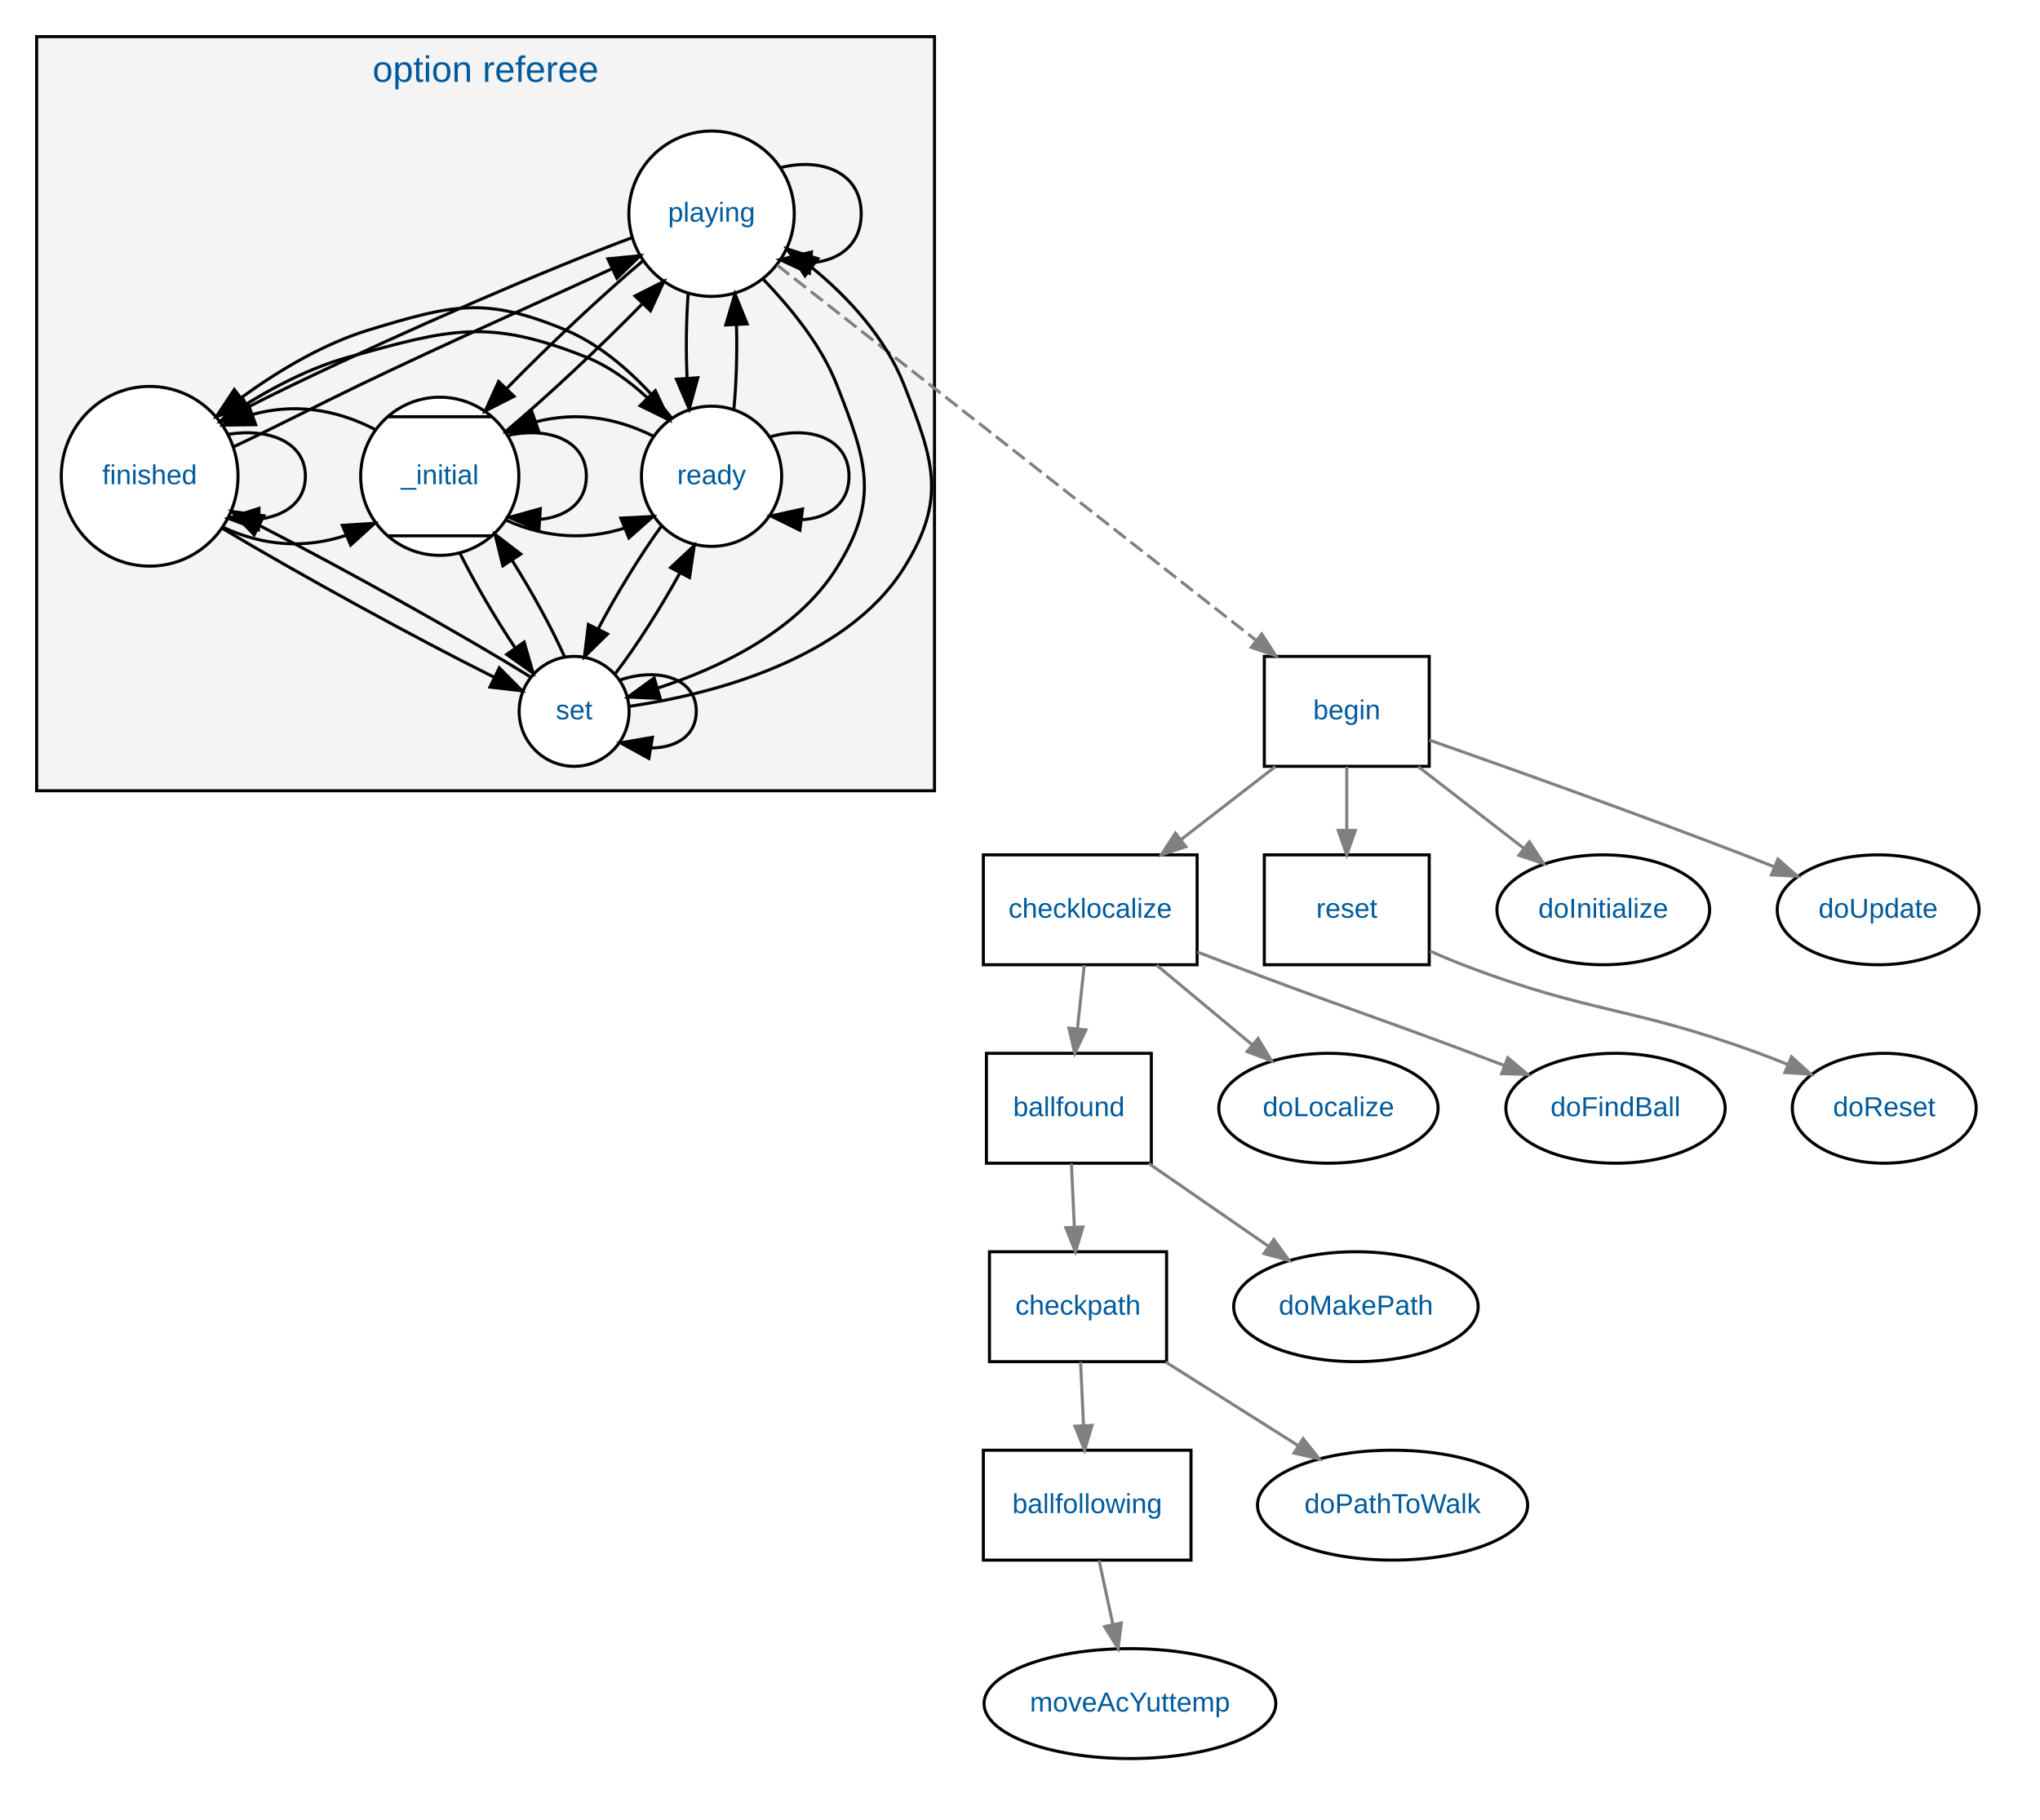
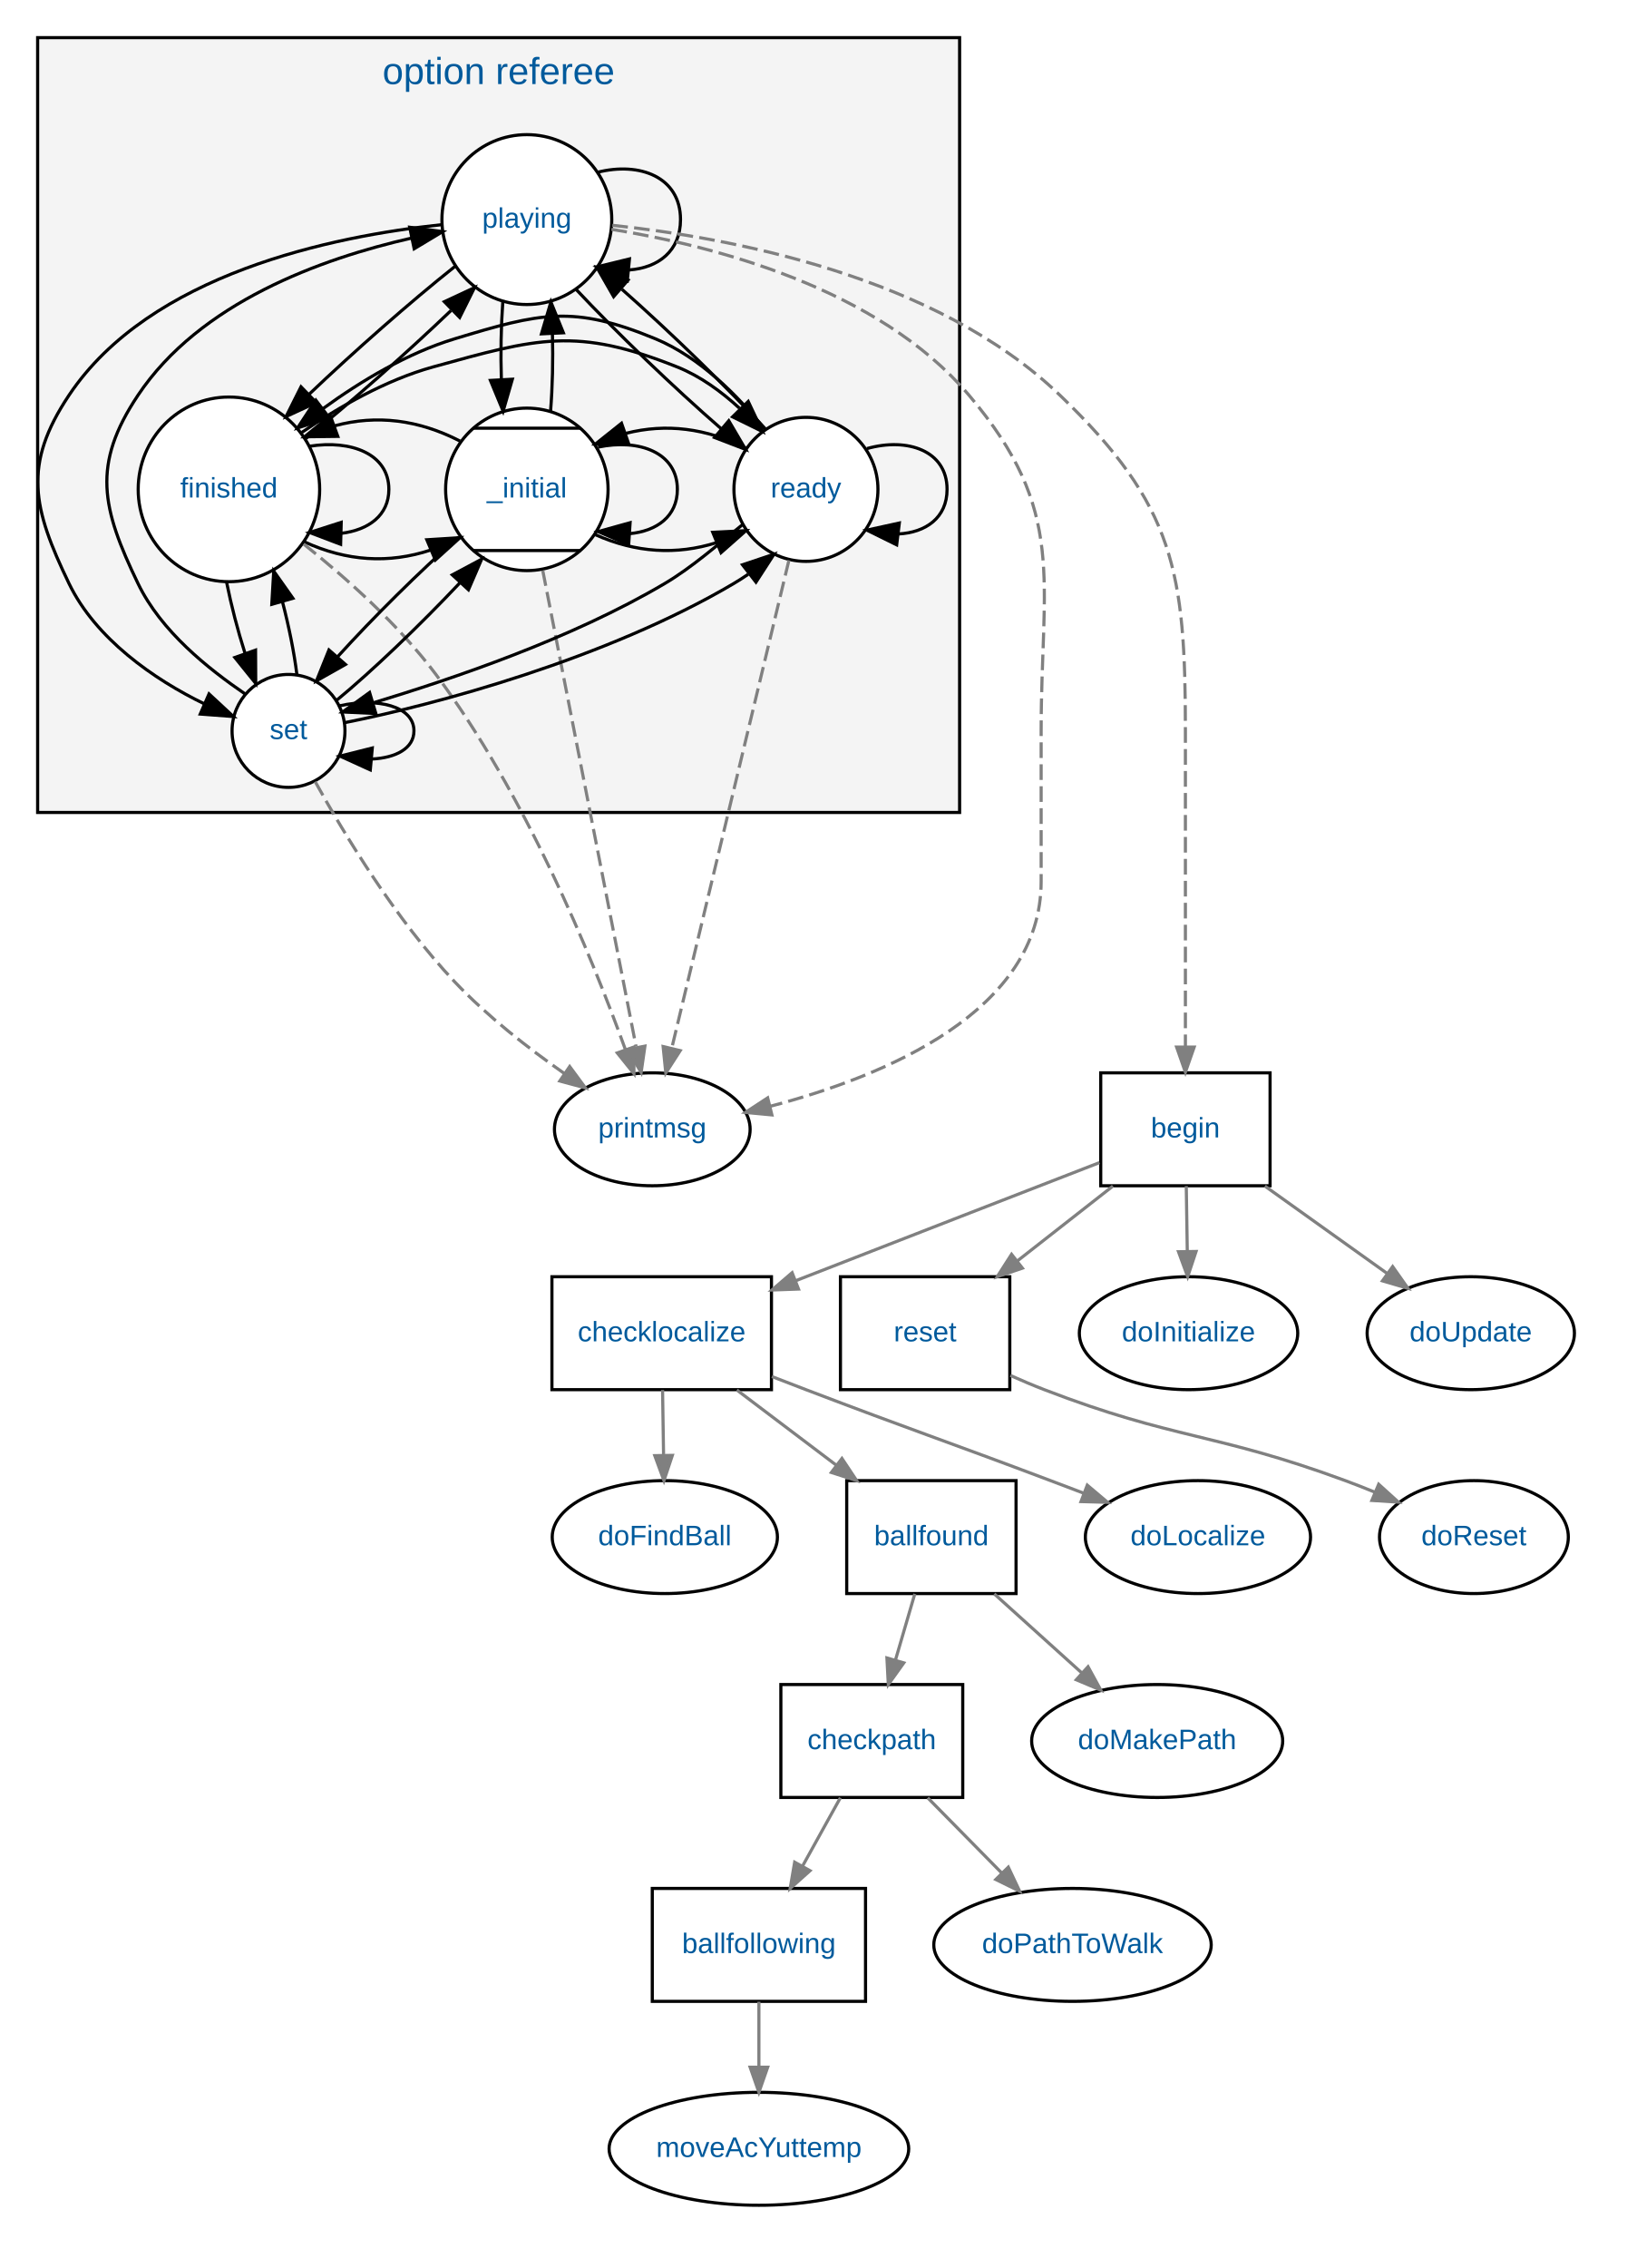
- <svg xmlns="http://www.w3.org/2000/svg" xmlns:xlink="http://www.w3.org/1999/xlink" width="668pt" height="596pt" viewBox="0.00 0.00 668.00 596.00">
-   <g id="graph1" class="graph" transform="scale(1 1) rotate(0) translate(4 592)">
-     <polygon fill="white" stroke="white" points="-4,5 -4,-592 665,-592 665,5 -4,5" />
+ <svg xmlns="http://www.w3.org/2000/svg" xmlns:xlink="http://www.w3.org/1999/xlink" width="522pt" height="723pt" viewBox="0.00 0.00 522.00 723.00">
+   <g id="graph1" class="graph" transform="scale(1 1) rotate(0) translate(4 719)">
+     <polygon fill="white" stroke="white" points="-4,5 -4,-719 519,-719 519,5 -4,5" />
    <g id="graph2" class="cluster">
-       <polygon fill="#f4f4f4" stroke="black" points="8,-333 8,-580 302,-580 302,-333 8,-333" />
-       <text text-anchor="middle" x="155" y="-565.2" font-family="Arial" font-size="12.00" fill="#005a9c">option referee</text>
+       <polygon fill="#f4f4f4" stroke="black" points="8,-460 8,-707 302,-707 302,-460 8,-460" />
+       <text text-anchor="middle" x="155" y="-692.2" font-family="Arial" font-size="12.00" fill="#005a9c">option referee</text>
    </g>
    <g id="graph11" class="cluster">
-       <polygon fill="none" stroke="#ffffff" points="310,-8 310,-385 652,-385 652,-8 310,-8" />
+       <polygon fill="none" stroke="#ffffff" points="164,-8 164,-385 506,-385 506,-8 164,-8" />
    </g>
    <g id="node4" class="node">
      <a xlink:href="option.referee.html#state_playing" xlink:title="playing">
-         <ellipse fill="#ffffff" stroke="black" cx="229" cy="-522" rx="27.078" ry="27.078" />
-         <text text-anchor="middle" x="229" y="-519.4" font-family="Arial" font-size="9.00" fill="#005a9c">playing</text>
+         <ellipse fill="#ffffff" stroke="black" cx="164" cy="-649" rx="27.078" ry="27.078" />
+         <text text-anchor="middle" x="164" y="-646.4" font-family="Arial" font-size="9.00" fill="#005a9c">playing</text>
      </a>
    </g>
    <g id="edge11" class="edge">
-       <path fill="none" stroke="black" d="M251.427,-537.053C265.08,-540.539 278,-535.521 278,-522 278,-511.965 270.883,-506.613 261.632,-505.946" />
-       <polygon fill="black" stroke="black" points="261.038,-502.488 251.427,-506.947 261.721,-509.454 261.038,-502.488" />
+       <path fill="none" stroke="black" d="M186.427,-664.053C200.08,-667.539 213,-662.521 213,-649 213,-638.965 205.883,-633.613 196.632,-632.946" />
+       <polygon fill="black" stroke="black" points="196.038,-629.488 186.427,-633.947 196.721,-636.454 196.038,-629.488" />
    </g>
    <g id="node7" class="node">
      <a xlink:href="option.referee.html#state_finished" xlink:title="finished">
-         <ellipse fill="#ffffff" stroke="black" cx="45" cy="-436" rx="28.934" ry="29.433" />
-         <text text-anchor="middle" x="45" y="-433.4" font-family="Arial" font-size="9.00" fill="#005a9c">finished</text>
+         <ellipse fill="#ffffff" stroke="black" cx="69" cy="-563" rx="28.934" ry="29.433" />
+         <text text-anchor="middle" x="69" y="-560.4" font-family="Arial" font-size="9.00" fill="#005a9c">finished</text>
      </a>
    </g>
    <g id="edge15" class="edge">
-       <path fill="none" stroke="black" d="M202.995,-514.176C174.776,-503.647 129.762,-484.138 92,-466 87.205,-463.697 82.219,-461.23 77.342,-458.737" />
-       <polygon fill="black" stroke="black" points="78.657,-455.476 68.173,-453.947 75.415,-461.68 78.657,-455.476" />
+       <path fill="none" stroke="black" d="M141.015,-634.02C126.886,-622.791 109,-607.047 94.482,-593.236" />
+       <polygon fill="black" stroke="black" points="96.855,-590.661 87.234,-586.223 91.987,-595.692 96.855,-590.661" />
    </g>
    <g id="node9" class="node">
      <a xlink:href="option.referee.html#state__initial" xlink:title="_initial">
-         <ellipse fill="#ffffff" stroke="black" cx="140" cy="-436" rx="25.901" ry="25.901" />
-         <polyline fill="none" stroke="black" points="157.196,-455.5 122.804,-455.5 " />
-         <polyline fill="none" stroke="black" points="157.196,-416.5 122.804,-416.5 " />
-         <text text-anchor="middle" x="140" y="-433.4" font-family="Arial" font-size="9.00" fill="#005a9c">_initial</text>
+         <ellipse fill="#ffffff" stroke="black" cx="164" cy="-563" rx="25.901" ry="25.901" />
+         <polyline fill="none" stroke="black" points="181.196,-582.5 146.804,-582.5 " />
+         <polyline fill="none" stroke="black" points="181.196,-543.5 146.804,-543.5 " />
+         <text text-anchor="middle" x="164" y="-560.4" font-family="Arial" font-size="9.00" fill="#005a9c">_initial</text>
      </a>
    </g>
    <g id="edge13" class="edge">
-       <path fill="none" stroke="black" d="M206.591,-506.625C192.877,-495.048 175.653,-478.837 162.033,-464.867" />
-       <polygon fill="black" stroke="black" points="164.32,-462.194 154.882,-457.379 159.258,-467.028 164.32,-462.194" />
+       <path fill="none" stroke="black" d="M156.332,-622.73C155.763,-614.95 155.611,-606.304 155.876,-598.062" />
+       <polygon fill="black" stroke="black" points="159.379,-598.11 156.435,-587.933 152.389,-597.725 159.379,-598.11" />
    </g>
    <g id="node11" class="node">
      <a xlink:href="option.referee.html#state_ready" xlink:title="ready">
-         <ellipse fill="#ffffff" stroke="black" cx="229" cy="-436" rx="22.958" ry="22.958" />
-         <text text-anchor="middle" x="229" y="-433.4" font-family="Arial" font-size="9.00" fill="#005a9c">ready</text>
+         <ellipse fill="#ffffff" stroke="black" cx="253" cy="-563" rx="22.958" ry="22.958" />
+         <text text-anchor="middle" x="253" y="-560.4" font-family="Arial" font-size="9.00" fill="#005a9c">ready</text>
      </a>
    </g>
    <g id="edge17" class="edge">
-       <path fill="none" stroke="black" d="M221.332,-495.73C220.699,-487.067 220.582,-477.331 220.983,-468.273" />
-       <polygon fill="black" stroke="black" points="224.491,-468.274 221.69,-458.056 217.507,-467.791 224.491,-468.274" />
+       <path fill="none" stroke="black" d="M179.601,-626.853C192.56,-613.037 210.885,-595.431 226.118,-582.207" />
+       <polygon fill="black" stroke="black" points="228.39,-584.869 233.757,-575.734 223.865,-579.529 228.39,-584.869" />
    </g>
    <g id="node14" class="node">
      <a xlink:href="option.referee.html#state_set" xlink:title="set">
-         <ellipse fill="#ffffff" stroke="black" cx="184" cy="-359" rx="18" ry="18" />
-         <text text-anchor="middle" x="184" y="-356.4" font-family="Arial" font-size="9.00" fill="#005a9c">set</text>
+         <ellipse fill="#ffffff" stroke="black" cx="88" cy="-486" rx="18" ry="18" />
+         <text text-anchor="middle" x="88" y="-483.4" font-family="Arial" font-size="9.00" fill="#005a9c">set</text>
      </a>
    </g>
    <g id="edge19" class="edge">
-       <path fill="none" stroke="black" d="M245.871,-500.6C254.875,-491.165 264.811,-479.214 270,-466 279.747,-441.179 284.16,-428.596 270,-406 256.824,-384.974 231.274,-373.12 211.232,-366.578" />
-       <polygon fill="black" stroke="black" points="212.215,-363.219 201.631,-363.698 210.204,-369.924 212.215,-363.219" />
+       <path fill="none" stroke="black" d="M136.923,-647.386C102.009,-643.704 43.858,-631.721 18,-593 3.19,-570.824 6.423,-557.023 18,-533 26.459,-515.446 45.017,-502.42 61.237,-494.588" />
+       <polygon fill="black" stroke="black" points="62.655,-497.788 70.422,-490.582 59.857,-491.372 62.655,-497.788" />
    </g>
    <g id="node42" class="node">
      <a xlink:href="option.begin.html" xlink:title="begin">
-         <polygon fill="#ffffff" stroke="black" points="464,-377 410,-377 410,-341 464,-341 464,-377" />
-         <text text-anchor="middle" x="437" y="-356.4" font-family="Arial" font-size="9.00" fill="#005a9c">begin</text>
-       </a>
-     </g>
-     <g id="edge102" class="edge">
-       <path fill="none" stroke="#808080" stroke-dasharray="5,2" d="M250.476,-505.17C287.817,-475.908 364.772,-415.602 407.236,-382.325" />
-       <polygon fill="#808080" stroke="#808080" points="409.174,-384.363 413.744,-377.225 405.72,-379.956 409.174,-384.363" />
+         <polygon fill="#ffffff" stroke="black" points="401,-377 347,-377 347,-341 401,-341 401,-377" />
+         <text text-anchor="middle" x="374" y="-356.4" font-family="Arial" font-size="9.00" fill="#005a9c">begin</text>
+       </a>
+     </g>
+     <g id="edge113" class="edge">
+       <path fill="none" stroke="#808080" stroke-dasharray="5,2" d="M191.247,-647.182C228.26,-643.295 294.347,-631.115 334,-593 370.602,-557.817 374,-536.77 374,-486 374,-486 374,-486 374,-438 374,-420.41 374,-400.617 374,-385.243" />
+       <polygon fill="#808080" stroke="#808080" points="376.8,-385.199 374,-377.199 371.2,-385.199 376.8,-385.199" />
+     </g>
+     <g id="node70" class="node">
+       <a xlink:href="basic-behaviors.myBasicBehaviors.html#printmsg" xlink:title="printmsg">
+         <ellipse fill="#ffffff" stroke="black" cx="204" cy="-359" rx="31.199" ry="18" />
+         <text text-anchor="middle" x="204" y="-356.4" font-family="Arial" font-size="9.00" fill="#005a9c">printmsg</text>
+       </a>
+     </g>
+     <g id="edge103" class="edge">
+       <path fill="none" stroke="#808080" stroke-dasharray="5,2" d="M190.971,-645.905C223.08,-640.74 275.993,-627.283 305,-593 336.419,-555.867 328,-534.642 328,-486 328,-486 328,-486 328,-438 328,-396.59 278.203,-375.938 241.722,-366.365" />
+       <polygon fill="#808080" stroke="#808080" points="242.14,-363.584 233.701,-364.379 240.794,-369.02 242.14,-363.584" />
    </g>
    <g id="edge21" class="edge">
-       <path fill="none" stroke="black" d="M72.639,-445.737C85.512,-451.747 100.511,-459.521 114,-466 141.689,-479.3 173.278,-493.337 196.514,-504.03" />
-       <polygon fill="black" stroke="black" points="195.066,-507.217 205.611,-508.249 198.012,-500.866 195.066,-507.217" />
+       <path fill="none" stroke="black" d="M93.593,-579.264C107.887,-590.737 125.617,-606.418 139.819,-620.006" />
+       <polygon fill="black" stroke="black" points="137.698,-622.826 147.303,-627.299 142.584,-617.813 137.698,-622.826" />
    </g>
    <g id="edge25" class="edge">
-       <path fill="none" stroke="black" d="M70.716,-449.749C84.014,-451.864 96,-447.281 96,-436 96,-427.715 89.536,-423.043 80.835,-421.983" />
-       <polygon fill="black" stroke="black" points="80.62,-418.488 70.716,-422.251 80.805,-425.485 80.62,-418.488" />
+       <path fill="none" stroke="black" d="M94.716,-576.749C108.014,-578.864 120,-574.281 120,-563 120,-554.715 113.536,-550.043 104.835,-548.983" />
+       <polygon fill="black" stroke="black" points="104.62,-545.488 94.716,-549.251 104.805,-552.485 104.62,-545.488" />
    </g>
    <g id="edge23" class="edge">
-       <path fill="none" stroke="black" d="M69.121,-419.235C82.544,-413.08 95.966,-412.226 109.388,-416.672" />
-       <polygon fill="black" stroke="black" points="108.107,-419.93 118.681,-420.597 110.831,-413.482 108.107,-419.93" />
+       <path fill="none" stroke="black" d="M93.121,-546.235C106.544,-540.08 119.966,-539.226 133.388,-543.672" />
+       <polygon fill="black" stroke="black" points="132.107,-546.93 142.681,-547.597 134.831,-540.482 132.107,-546.93" />
    </g>
    <g id="edge27" class="edge">
-       <path fill="none" stroke="black" d="M68.254,-454.167C80.055,-462.245 95.034,-470.855 110,-475 143.409,-484.254 155.809,-487.865 188,-475 195.275,-472.093 201.996,-467.212 207.803,-461.869" />
-       <polygon fill="black" stroke="black" points="210.597,-464.02 215.12,-454.44 205.609,-459.109 210.597,-464.02" />
+       <path fill="none" stroke="black" d="M92.254,-581.167C104.055,-589.245 119.035,-597.855 134,-602 167.409,-611.254 179.809,-614.865 212,-602 219.275,-599.093 225.996,-594.212 231.803,-588.869" />
+       <polygon fill="black" stroke="black" points="234.597,-591.02 239.12,-581.44 229.609,-586.109 234.597,-591.02" />
    </g>
    <g id="edge29" class="edge">
-       <path fill="none" stroke="black" d="M68.858,-418.911C93.71,-404.061 132.091,-382.978 157.783,-370.187" />
-       <polygon fill="black" stroke="black" points="159.495,-373.247 166.954,-365.722 156.431,-366.953 159.495,-373.247" />
+       <path fill="none" stroke="black" d="M68.243,-533.45C69.749,-525.955 71.812,-517.981 74.129,-510.752" />
+       <polygon fill="black" stroke="black" points="77.489,-511.75 77.542,-501.155 70.893,-509.404 77.489,-511.75" />
+     </g>
+     <g id="edge105" class="edge">
+       <path fill="none" stroke="#808080" stroke-dasharray="5,2" d="M92.839,-545.563C106.45,-534.727 123.116,-519.87 135,-504 163.378,-466.103 184.47,-414.676 195.455,-384.347" />
+       <polygon fill="#808080" stroke="#808080" points="198.115,-385.223 198.155,-376.747 192.838,-383.348 198.115,-385.223" />
    </g>
    <g id="edge31" class="edge">
-       <path fill="none" stroke="black" d="M161.69,-450.77C175.254,-462.162 192.439,-478.289 206.171,-492.318" />
-       <polygon fill="black" stroke="black" points="203.951,-495.06 213.399,-499.853 209.002,-490.214 203.951,-495.06" />
+       <path fill="none" stroke="black" d="M171.565,-587.933C172.182,-595.608 172.382,-604.223 172.165,-612.508" />
+       <polygon fill="black" stroke="black" points="168.658,-612.572 171.668,-622.73 175.65,-612.912 168.658,-612.572" />
    </g>
    <g id="edge35" class="edge">
-       <path fill="none" stroke="black" d="M118.681,-451.403C105.388,-458.229 92.094,-459.856 78.801,-456.285" />
-       <polygon fill="black" stroke="black" points="79.715,-452.893 69.121,-452.765 77.323,-459.472 79.715,-452.893" />
+       <path fill="none" stroke="black" d="M142.681,-578.403C129.388,-585.229 116.094,-586.856 102.801,-583.285" />
+       <polygon fill="black" stroke="black" points="103.715,-579.893 93.121,-579.765 101.323,-586.472 103.715,-579.893" />
    </g>
    <g id="edge33" class="edge">
-       <path fill="none" stroke="black" d="M162.716,-449.467C175.811,-452.216 188,-447.727 188,-436 188,-427.388 181.426,-422.68 172.748,-421.875" />
-       <polygon fill="black" stroke="black" points="172.466,-418.385 162.716,-422.533 172.924,-425.37 172.466,-418.385" />
+       <path fill="none" stroke="black" d="M186.716,-576.467C199.811,-579.216 212,-574.727 212,-563 212,-554.388 205.426,-549.68 196.748,-548.875" />
+       <polygon fill="black" stroke="black" points="196.466,-545.385 186.716,-549.533 196.924,-552.37 196.466,-545.385" />
    </g>
    <g id="edge37" class="edge">
-       <path fill="none" stroke="black" d="M161.902,-421.529C174.768,-415.803 187.633,-414.967 200.499,-419.02" />
-       <polygon fill="black" stroke="black" points="199.285,-422.305 209.867,-422.836 201.926,-415.823 199.285,-422.305" />
+       <path fill="none" stroke="black" d="M185.902,-548.529C198.768,-542.803 211.633,-541.967 224.499,-546.02" />
+       <polygon fill="black" stroke="black" points="223.285,-549.305 233.867,-549.836 225.926,-542.823 223.285,-549.305" />
    </g>
    <g id="edge39" class="edge">
-       <path fill="none" stroke="black" d="M146.61,-410.787C151.653,-400.713 158.33,-389.256 164.773,-379.683" />
-       <polygon fill="black" stroke="black" points="167.636,-381.696 170.57,-371.516 161.927,-377.644 167.636,-381.696" />
+       <path fill="none" stroke="black" d="M142.258,-547.787C129.906,-536.929 114.964,-522.113 103.72,-509.712" />
+       <polygon fill="black" stroke="black" points="106.158,-507.183 96.93,-501.976 100.897,-511.801 106.158,-507.183" />
+     </g>
+     <g id="edge107" class="edge">
+       <path fill="none" stroke="#808080" stroke-dasharray="5,2" d="M169.066,-537.163C176.708,-498.19 191.108,-424.751 198.817,-385.431" />
+       <polygon fill="#808080" stroke="#808080" points="201.654,-385.514 200.446,-377.125 196.159,-384.436 201.654,-385.514" />
    </g>
    <g id="edge41" class="edge">
-       <path fill="none" stroke="black" d="M236.31,-458.056C237.124,-466.405 237.409,-476.147 237.166,-485.473" />
-       <polygon fill="black" stroke="black" points="233.658,-485.572 236.668,-495.73 240.649,-485.912 233.658,-485.572" />
+       <path fill="none" stroke="black" d="M240.176,-582.155C228.059,-595.362 209.957,-612.959 194.318,-626.783" />
+       <polygon fill="black" stroke="black" points="191.682,-624.435 186.409,-633.625 196.261,-629.73 191.682,-624.435" />
    </g>
    <g id="edge45" class="edge">
-       <path fill="none" stroke="black" d="M215.849,-455.177C207.311,-465.851 195.154,-478.137 181,-484 154.721,-494.885 144.224,-492.243 117,-484 101.93,-479.437 87.13,-470.564 74.906,-461.676" />
-       <polygon fill="black" stroke="black" points="76.961,-458.841 66.883,-455.572 72.723,-464.413 76.961,-458.841" />
+       <path fill="none" stroke="black" d="M239.849,-582.177C231.311,-592.851 219.154,-605.137 205,-611 178.721,-621.885 168.224,-619.243 141,-611 125.93,-606.437 111.13,-597.564 98.906,-588.676" />
+       <polygon fill="black" stroke="black" points="100.961,-585.841 90.883,-582.572 96.723,-591.413 100.961,-585.841" />
    </g>
    <g id="edge43" class="edge">
-       <path fill="none" stroke="black" d="M209.867,-449.164C197.126,-455.529 184.386,-457.098 171.645,-453.873" />
-       <polygon fill="black" stroke="black" points="172.497,-450.463 161.902,-450.471 170.19,-457.072 172.497,-450.463" />
+       <path fill="none" stroke="black" d="M233.867,-576.164C221.126,-582.529 208.386,-584.098 195.645,-580.873" />
+       <polygon fill="black" stroke="black" points="196.497,-577.463 185.902,-577.471 194.19,-584.072 196.497,-577.463" />
    </g>
    <g id="edge47" class="edge">
-       <path fill="none" stroke="black" d="M248.427,-448.994C261.386,-452.652 274,-448.32 274,-436 274,-426.952 267.197,-422.213 258.451,-421.782" />
-       <polygon fill="black" stroke="black" points="257.929,-418.32 248.427,-423.006 258.777,-425.268 257.929,-418.32" />
+       <path fill="none" stroke="black" d="M272.427,-575.994C285.386,-579.652 298,-575.32 298,-563 298,-553.952 291.197,-549.213 282.451,-548.782" />
+       <polygon fill="black" stroke="black" points="281.929,-545.32 272.427,-550.006 282.777,-552.268 281.929,-545.32" />
    </g>
    <g id="edge49" class="edge">
-       <path fill="none" stroke="black" d="M212.568,-419.67C205.482,-409.875 197.72,-397.176 191.829,-385.93" />
-       <polygon fill="black" stroke="black" points="194.944,-384.333 187.375,-376.92 188.669,-387.435 194.944,-384.333" />
+       <path fill="none" stroke="black" d="M232.881,-551.845C225.175,-545.626 216.675,-538.126 208,-533 178.016,-515.281 140.267,-502.616 114.966,-494.93" />
+       <polygon fill="black" stroke="black" points="115.853,-491.542 105.27,-492.036 113.851,-498.25 115.853,-491.542" />
+     </g>
+     <g id="edge109" class="edge">
+       <path fill="none" stroke="#808080" stroke-dasharray="5,2" d="M247.569,-540.389C238.403,-502.23 219.92,-425.278 210.237,-384.968" />
+       <polygon fill="#808080" stroke="#808080" points="212.903,-384.075 208.312,-376.95 207.457,-385.383 212.903,-384.075" />
    </g>
    <g id="edge51" class="edge">
-       <path fill="none" stroke="black" d="M201.938,-360.635C227.898,-364.34 272.921,-375.555 292,-406 306.16,-428.596 301.747,-441.179 292,-466 286.073,-481.094 273.952,-494.54 261.705,-504.472" />
-       <polygon fill="black" stroke="black" points="259.604,-501.673 253.703,-510.472 263.803,-507.273 259.604,-501.673" />
+       <path fill="none" stroke="black" d="M74.122,-497.803C62.49,-505.783 47.391,-517.663 40,-533 28.423,-557.023 25.191,-570.824 40,-593 59.727,-622.541 98.25,-636.519 127.314,-643.122" />
+       <polygon fill="black" stroke="black" points="126.65,-646.559 137.153,-645.163 128.072,-639.705 126.65,-646.559" />
    </g>
    <g id="edge55" class="edge">
-       <path fill="none" stroke="black" d="M169.557,-370.355C148.54,-383.455 109.751,-405.09 80.887,-419.917" />
-       <polygon fill="black" stroke="black" points="79.237,-416.829 71.899,-424.472 82.401,-423.073 79.237,-416.829" />
+       <path fill="none" stroke="black" d="M90.662,-504.029C89.802,-510.992 88.146,-519.216 86.046,-527.276" />
+       <polygon fill="black" stroke="black" points="82.669,-526.355 83.288,-536.931 89.4,-528.277 82.669,-526.355" />
    </g>
    <g id="edge53" class="edge">
-       <path fill="none" stroke="black" d="M180.929,-376.759C176.738,-386.159 170.313,-397.91 163.681,-408.462" />
-       <polygon fill="black" stroke="black" points="160.662,-406.684 158.107,-416.966 166.516,-410.522 160.662,-406.684" />
+       <path fill="none" stroke="black" d="M103.23,-495.664C114.666,-505.056 130.017,-519.808 142.565,-533.113" />
+       <polygon fill="black" stroke="black" points="140.229,-535.744 149.578,-540.728 145.378,-531.002 140.229,-535.744" />
    </g>
    <g id="edge57" class="edge">
-       <path fill="none" stroke="black" d="M197.572,-371.489C204.412,-380.391 212.271,-392.779 218.62,-404.321" />
-       <polygon fill="black" stroke="black" points="215.593,-406.085 223.339,-413.314 221.792,-402.833 215.593,-406.085" />
+       <path fill="none" stroke="black" d="M105.998,-488.651C134.661,-494.306 189.436,-509.029 230,-533 231.538,-533.909 233.07,-534.892 234.577,-535.929" />
+       <polygon fill="black" stroke="black" points="232.771,-538.958 242.818,-542.322 237.062,-533.427 232.771,-538.958" />
    </g>
    <g id="edge59" class="edge">
-       <path fill="none" stroke="black" d="M199.186,-369.312C211.396,-373.438 224,-370 224,-359 224,-351.094 217.489,-347.094 209.292,-347.002" />
-       <polygon fill="black" stroke="black" points="208.473,-343.59 199.186,-348.688 209.625,-350.494 208.473,-343.59" />
+       <path fill="none" stroke="black" d="M104.435,-494.031C116.241,-496.646 128,-493.969 128,-486 128,-480.397 122.186,-477.41 114.631,-477.039" />
+       <polygon fill="black" stroke="black" points="114.076,-473.575 104.435,-477.969 114.712,-480.546 114.076,-473.575" />
+     </g>
+     <g id="edge111" class="edge">
+       <path fill="none" stroke="#808080" stroke-dasharray="5,2" d="M96.514,-469.809C105.956,-452.769 122.341,-425.731 141,-406 151.346,-395.06 164.477,-384.819 176.071,-376.707" />
+       <polygon fill="#808080" stroke="#808080" points="177.661,-379.012 182.687,-372.187 174.502,-374.388 177.661,-379.012" />
    </g>
    <g id="node44" class="node">
      <a xlink:href="option.checklocalize.html" xlink:title="checklocalize">
-         <polygon fill="#ffffff" stroke="black" points="388,-312 318,-312 318,-276 388,-276 388,-312" />
-         <text text-anchor="middle" x="353" y="-291.4" font-family="Arial" font-size="9.00" fill="#005a9c">checklocalize</text>
-       </a>
-     </g>
-     <g id="edge76" class="edge">
-       <path fill="none" stroke="#808080" d="M413.601,-340.894C404.044,-333.498 392.876,-324.857 382.75,-317.021" />
-       <polygon fill="#808080" stroke="#808080" points="384.314,-314.69 376.273,-312.009 380.887,-319.119 384.314,-314.69" />
+         <polygon fill="#ffffff" stroke="black" points="242,-312 172,-312 172,-276 242,-276 242,-312" />
+         <text text-anchor="middle" x="207" y="-291.4" font-family="Arial" font-size="9.00" fill="#005a9c">checklocalize</text>
+       </a>
+     </g>
+     <g id="edge77" class="edge">
+       <path fill="none" stroke="#808080" d="M346.6,-348.38C322.071,-338.866 285.125,-324.524 253,-312 251.901,-311.572 250.788,-311.137 249.665,-310.699" />
+       <polygon fill="#808080" stroke="#808080" points="250.628,-308.069 242.158,-307.768 248.591,-313.286 250.628,-308.069" />
    </g>
    <g id="node52" class="node">
      <a xlink:href="option.reset.html" xlink:title="reset">
-         <polygon fill="#ffffff" stroke="black" points="464,-312 410,-312 410,-276 464,-276 464,-312" />
-         <text text-anchor="middle" x="437" y="-291.4" font-family="Arial" font-size="9.00" fill="#005a9c">reset</text>
-       </a>
-     </g>
-     <g id="edge78" class="edge">
-       <path fill="none" stroke="#808080" d="M437,-340.894C437,-334.555 437,-327.3 437,-320.422" />
-       <polygon fill="#808080" stroke="#808080" points="439.8,-320.009 437,-312.009 434.2,-320.009 439.8,-320.009" />
+         <polygon fill="#ffffff" stroke="black" points="318,-312 264,-312 264,-276 318,-276 318,-312" />
+         <text text-anchor="middle" x="291" y="-291.4" font-family="Arial" font-size="9.00" fill="#005a9c">reset</text>
+       </a>
+     </g>
+     <g id="edge79" class="edge">
+       <path fill="none" stroke="#808080" d="M350.88,-340.894C341.436,-333.498 330.402,-324.857 320.396,-317.021" />
+       <polygon fill="#808080" stroke="#808080" points="322.021,-314.737 313.996,-312.009 318.568,-319.146 322.021,-314.737" />
    </g>
    <g id="node66" class="node">
      <a xlink:href="basic-behaviors.myBasicBehaviors.html#doInitialize" xlink:title="doInitialize">
-         <ellipse fill="#ffffff" stroke="black" cx="521" cy="-294" rx="34.822" ry="18" />
-         <text text-anchor="middle" x="521" y="-291.4" font-family="Arial" font-size="9.00" fill="#005a9c">doInitialize</text>
-       </a>
-     </g>
-     <g id="edge80" class="edge">
-       <path fill="none" stroke="#808080" d="M460.399,-340.894C471.092,-332.619 483.802,-322.784 494.813,-314.264" />
-       <polygon fill="#808080" stroke="#808080" points="496.803,-316.264 501.417,-309.154 493.376,-311.835 496.803,-316.264" />
+         <ellipse fill="#ffffff" stroke="black" cx="375" cy="-294" rx="34.822" ry="18" />
+         <text text-anchor="middle" x="375" y="-291.4" font-family="Arial" font-size="9.00" fill="#005a9c">doInitialize</text>
+       </a>
+     </g>
+     <g id="edge81" class="edge">
+       <path fill="none" stroke="#808080" d="M374.279,-340.894C374.376,-334.555 374.488,-327.3 374.594,-320.422" />
+       <polygon fill="#808080" stroke="#808080" points="377.399,-320.051 374.723,-312.009 371.8,-319.965 377.399,-320.051" />
    </g>
    <g id="node68" class="node">
      <a xlink:href="basic-behaviors.myBasicBehaviors.html#doUpdate" xlink:title="doUpdate">
-         <ellipse fill="#ffffff" stroke="black" cx="611" cy="-294" rx="33.053" ry="18" />
-         <text text-anchor="middle" x="611" y="-291.4" font-family="Arial" font-size="9.00" fill="#005a9c">doUpdate</text>
-       </a>
-     </g>
-     <g id="edge82" class="edge">
-       <path fill="none" stroke="#808080" d="M464.01,-349.602C490.389,-340.337 531.615,-325.628 567,-312 570.206,-310.765 573.533,-309.456 576.856,-308.13" />
-       <polygon fill="#808080" stroke="#808080" points="578.173,-310.618 584.546,-305.029 576.079,-305.424 578.173,-310.618" />
+         <ellipse fill="#ffffff" stroke="black" cx="465" cy="-294" rx="33.053" ry="18" />
+         <text text-anchor="middle" x="465" y="-291.4" font-family="Arial" font-size="9.00" fill="#005a9c">doUpdate</text>
+       </a>
+     </g>
+     <g id="edge83" class="edge">
+       <path fill="none" stroke="#808080" d="M399.349,-340.894C411.507,-332.209 426.071,-321.807 438.389,-313.008" />
+       <polygon fill="#808080" stroke="#808080" points="440.089,-315.234 444.972,-308.306 436.834,-310.677 440.089,-315.234" />
    </g>
    <g id="node46" class="node">
      <a xlink:href="option.ballfound.html" xlink:title="ballfound">
-         <polygon fill="#ffffff" stroke="black" points="373,-247 319,-247 319,-211 373,-211 373,-247" />
-         <text text-anchor="middle" x="346" y="-226.4" font-family="Arial" font-size="9.00" fill="#005a9c">ballfound</text>
-       </a>
-     </g>
-     <g id="edge84" class="edge">
-       <path fill="none" stroke="#808080" d="M351.05,-275.894C350.352,-269.414 349.551,-261.977 348.796,-254.964" />
-       <polygon fill="#808080" stroke="#808080" points="351.58,-254.663 347.939,-247.009 346.012,-255.263 351.58,-254.663" />
+         <polygon fill="#ffffff" stroke="black" points="320,-247 266,-247 266,-211 320,-211 320,-247" />
+         <text text-anchor="middle" x="293" y="-226.4" font-family="Arial" font-size="9.00" fill="#005a9c">ballfound</text>
+       </a>
+     </g>
+     <g id="edge85" class="edge">
+       <path fill="none" stroke="#808080" d="M230.956,-275.894C240.741,-268.498 252.174,-259.857 262.542,-252.021" />
+       <polygon fill="#808080" stroke="#808080" points="264.479,-254.067 269.173,-247.009 261.102,-249.599 264.479,-254.067" />
    </g>
    <g id="node60" class="node">
      <a xlink:href="basic-behaviors.myBasicBehaviors.html#doLocalize" xlink:title="doLocalize">
-         <ellipse fill="#ffffff" stroke="black" cx="431" cy="-229" rx="35.908" ry="18" />
-         <text text-anchor="middle" x="431" y="-226.4" font-family="Arial" font-size="9.00" fill="#005a9c">doLocalize</text>
-       </a>
-     </g>
-     <g id="edge86" class="edge">
-       <path fill="none" stroke="#808080" d="M374.727,-275.894C384.415,-267.82 395.886,-258.262 405.935,-249.888" />
-       <polygon fill="#808080" stroke="#808080" points="407.947,-251.856 412.3,-244.583 404.362,-247.554 407.947,-251.856" />
+         <ellipse fill="#ffffff" stroke="black" cx="378" cy="-229" rx="35.908" ry="18" />
+         <text text-anchor="middle" x="378" y="-226.4" font-family="Arial" font-size="9.00" fill="#005a9c">doLocalize</text>
+       </a>
+     </g>
+     <g id="edge87" class="edge">
+       <path fill="none" stroke="#808080" d="M242.137,-280.18C245.802,-278.759 249.475,-277.345 253,-276 287.556,-262.816 296.397,-260.058 331,-247 334.403,-245.716 337.942,-244.373 341.482,-243.026" />
+       <polygon fill="#808080" stroke="#808080" points="342.708,-245.555 349.184,-240.087 340.712,-240.323 342.708,-245.555" />
    </g>
    <g id="node62" class="node">
      <a xlink:href="basic-behaviors.myBasicBehaviors.html#doFindBall" xlink:title="doFindBall">
-         <ellipse fill="#ffffff" stroke="black" cx="525" cy="-229" rx="35.908" ry="18" />
-         <text text-anchor="middle" x="525" y="-226.4" font-family="Arial" font-size="9.00" fill="#005a9c">doFindBall</text>
-       </a>
-     </g>
-     <g id="edge88" class="edge">
-       <path fill="none" stroke="#808080" d="M388.132,-280.165C391.797,-278.747 395.472,-277.338 399,-276 433.973,-262.74 442.98,-260.133 478,-247 481.405,-245.723 484.946,-244.385 488.488,-243.04" />
-       <polygon fill="#808080" stroke="#808080" points="489.712,-245.57 496.191,-240.106 487.719,-240.337 489.712,-245.57" />
+         <ellipse fill="#ffffff" stroke="black" cx="208" cy="-229" rx="35.908" ry="18" />
+         <text text-anchor="middle" x="208" y="-226.4" font-family="Arial" font-size="9.00" fill="#005a9c">doFindBall</text>
+       </a>
+     </g>
+     <g id="edge89" class="edge">
+       <path fill="none" stroke="#808080" d="M207.279,-275.894C207.376,-269.555 207.488,-262.3 207.594,-255.422" />
+       <polygon fill="#808080" stroke="#808080" points="210.399,-255.051 207.723,-247.009 204.8,-254.965 210.399,-255.051" />
    </g>
    <g id="node48" class="node">
      <a xlink:href="option.checkpath.html" xlink:title="checkpath">
-         <polygon fill="#ffffff" stroke="black" points="378,-182 320,-182 320,-146 378,-146 378,-182" />
-         <text text-anchor="middle" x="349" y="-161.4" font-family="Arial" font-size="9.00" fill="#005a9c">checkpath</text>
-       </a>
-     </g>
-     <g id="edge90" class="edge">
-       <path fill="none" stroke="#808080" d="M346.836,-210.894C347.128,-204.555 347.463,-197.3 347.781,-190.422" />
-       <polygon fill="#808080" stroke="#808080" points="350.597,-190.13 348.169,-182.009 345.003,-189.871 350.597,-190.13" />
+         <polygon fill="#ffffff" stroke="black" points="303,-182 245,-182 245,-146 303,-146 303,-182" />
+         <text text-anchor="middle" x="274" y="-161.4" font-family="Arial" font-size="9.00" fill="#005a9c">checkpath</text>
+       </a>
+     </g>
+     <g id="edge91" class="edge">
+       <path fill="none" stroke="#808080" d="M287.707,-210.894C285.813,-204.414 283.64,-196.977 281.59,-189.964" />
+       <polygon fill="#808080" stroke="#808080" points="284.196,-188.902 279.264,-182.009 278.821,-190.473 284.196,-188.902" />
    </g>
    <g id="node58" class="node">
      <a xlink:href="basic-behaviors.myBasicBehaviors.html#doMakePath" xlink:title="doMakePath">
-         <ellipse fill="#ffffff" stroke="black" cx="440" cy="-164" rx="40.029" ry="18" />
-         <text text-anchor="middle" x="440" y="-161.4" font-family="Arial" font-size="9.00" fill="#005a9c">doMakePath</text>
-       </a>
-     </g>
-     <g id="edge92" class="edge">
-       <path fill="none" stroke="#808080" d="M372.184,-210.894C384.377,-202.463 398.911,-192.413 411.391,-183.783" />
-       <polygon fill="#808080" stroke="#808080" points="413.098,-186.007 418.085,-179.154 409.913,-181.401 413.098,-186.007" />
+         <ellipse fill="#ffffff" stroke="black" cx="365" cy="-164" rx="40.029" ry="18" />
+         <text text-anchor="middle" x="365" y="-161.4" font-family="Arial" font-size="9.00" fill="#005a9c">doMakePath</text>
+       </a>
+     </g>
+     <g id="edge93" class="edge">
+       <path fill="none" stroke="#808080" d="M313.056,-210.894C321.711,-203.08 331.906,-193.876 340.962,-185.701" />
+       <polygon fill="#808080" stroke="#808080" points="342.955,-187.674 347.017,-180.235 339.203,-183.517 342.955,-187.674" />
    </g>
    <g id="node50" class="node">
      <a xlink:href="option.ballfollowing.html" xlink:title="ballfollowing">
-         <polygon fill="#ffffff" stroke="black" points="386,-117 318,-117 318,-81 386,-81 386,-117" />
-         <text text-anchor="middle" x="352" y="-96.4" font-family="Arial" font-size="9.00" fill="#005a9c">ballfollowing</text>
-       </a>
-     </g>
-     <g id="edge94" class="edge">
-       <path fill="none" stroke="#808080" d="M349.836,-145.894C350.128,-139.555 350.463,-132.3 350.781,-125.422" />
-       <polygon fill="#808080" stroke="#808080" points="353.597,-125.13 351.169,-117.009 348.003,-124.871 353.597,-125.13" />
+         <polygon fill="#ffffff" stroke="black" points="272,-117 204,-117 204,-81 272,-81 272,-117" />
+         <text text-anchor="middle" x="238" y="-96.4" font-family="Arial" font-size="9.00" fill="#005a9c">ballfollowing</text>
+       </a>
+     </g>
+     <g id="edge95" class="edge">
+       <path fill="none" stroke="#808080" d="M263.972,-145.894C260.227,-139.132 255.905,-131.329 251.875,-124.052" />
+       <polygon fill="#808080" stroke="#808080" points="254.3,-122.651 247.974,-117.009 249.401,-125.364 254.3,-122.651" />
    </g>
    <g id="node56" class="node">
      <a xlink:href="basic-behaviors.myBasicBehaviors.html#doPathToWalk" xlink:title="doPathToWalk">
-         <ellipse fill="#ffffff" stroke="black" cx="452" cy="-99" rx="44.236" ry="18" />
-         <text text-anchor="middle" x="452" y="-96.4" font-family="Arial" font-size="9.00" fill="#005a9c">doPathToWalk</text>
-       </a>
-     </g>
-     <g id="edge96" class="edge">
-       <path fill="none" stroke="#808080" d="M377.691,-145.894C391.175,-137.385 407.272,-127.226 421.031,-118.543" />
-       <polygon fill="#808080" stroke="#808080" points="422.716,-120.791 427.987,-114.154 419.727,-116.055 422.716,-120.791" />
+         <ellipse fill="#ffffff" stroke="black" cx="338" cy="-99" rx="44.236" ry="18" />
+         <text text-anchor="middle" x="338" y="-96.4" font-family="Arial" font-size="9.00" fill="#005a9c">doPathToWalk</text>
+       </a>
+     </g>
+     <g id="edge97" class="edge">
+       <path fill="none" stroke="#808080" d="M291.828,-145.894C299.137,-138.47 307.683,-129.791 315.421,-121.931" />
+       <polygon fill="#808080" stroke="#808080" points="317.53,-123.78 321.148,-116.115 313.54,-119.851 317.53,-123.78" />
    </g>
    <g id="node54" class="node">
      <a xlink:href="basic-behaviors.myBasicBehaviors.html#moveAcYuttemp" xlink:title="moveAcYuttemp">
-         <ellipse fill="#ffffff" stroke="black" cx="366" cy="-34" rx="47.773" ry="18" />
-         <text text-anchor="middle" x="366" y="-31.4" font-family="Arial" font-size="9.00" fill="#005a9c">moveAcYuttemp</text>
-       </a>
-     </g>
-     <g id="edge98" class="edge">
-       <path fill="none" stroke="#808080" d="M355.9,-80.894C357.295,-74.414 358.897,-66.978 360.408,-59.965" />
-       <polygon fill="#808080" stroke="#808080" points="363.174,-60.419 362.121,-52.009 357.699,-59.24 363.174,-60.419" />
+         <ellipse fill="#ffffff" stroke="black" cx="238" cy="-34" rx="47.773" ry="18" />
+         <text text-anchor="middle" x="238" y="-31.4" font-family="Arial" font-size="9.00" fill="#005a9c">moveAcYuttemp</text>
+       </a>
+     </g>
+     <g id="edge99" class="edge">
+       <path fill="none" stroke="#808080" d="M238,-80.894C238,-74.555 238,-67.3 238,-60.422" />
+       <polygon fill="#808080" stroke="#808080" points="240.8,-60.009 238,-52.009 235.2,-60.009 240.8,-60.009" />
    </g>
    <g id="node64" class="node">
      <a xlink:href="basic-behaviors.myBasicBehaviors.html#doReset" xlink:title="doReset">
-         <ellipse fill="#ffffff" stroke="black" cx="613" cy="-229" rx="30.109" ry="18" />
-         <text text-anchor="middle" x="613" y="-226.4" font-family="Arial" font-size="9.00" fill="#005a9c">doReset</text>
-       </a>
-     </g>
-     <g id="edge100" class="edge">
-       <path fill="none" stroke="#808080" d="M464.182,-280.517C467.784,-278.91 471.456,-277.36 475,-276 517.009,-259.878 529.764,-262.518 572,-247 575.119,-245.854 578.34,-244.589 581.542,-243.276" />
-       <polygon fill="#808080" stroke="#808080" points="582.639,-245.852 588.92,-240.161 580.461,-240.693 582.639,-245.852" />
+         <ellipse fill="#ffffff" stroke="black" cx="466" cy="-229" rx="30.109" ry="18" />
+         <text text-anchor="middle" x="466" y="-226.4" font-family="Arial" font-size="9.00" fill="#005a9c">doReset</text>
+       </a>
+     </g>
+     <g id="edge101" class="edge">
+       <path fill="none" stroke="#808080" d="M318.186,-280.527C321.787,-278.918 325.458,-277.365 329,-276 370.589,-259.971 383.185,-262.431 425,-247 428.118,-245.849 431.338,-244.581 434.538,-243.267" />
+       <polygon fill="#808080" stroke="#808080" points="435.637,-245.842 441.916,-240.149 433.457,-240.684 435.637,-245.842" />
    </g>
  </g>
</svg>
